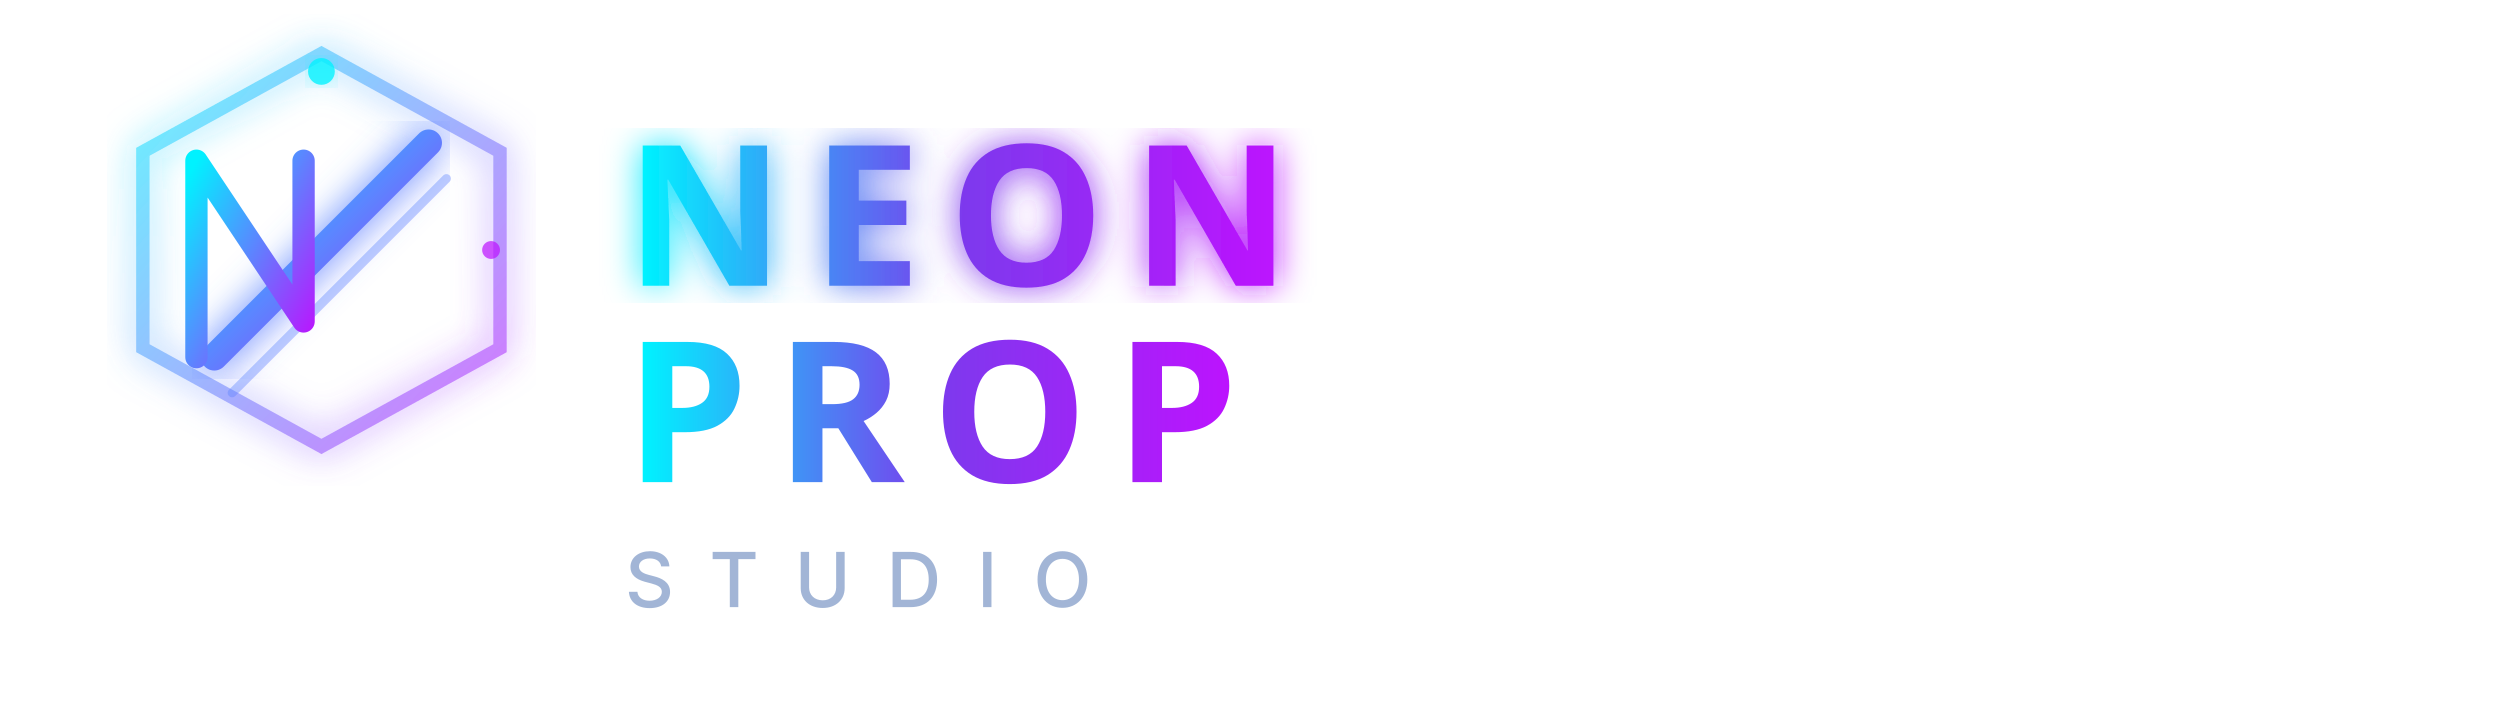
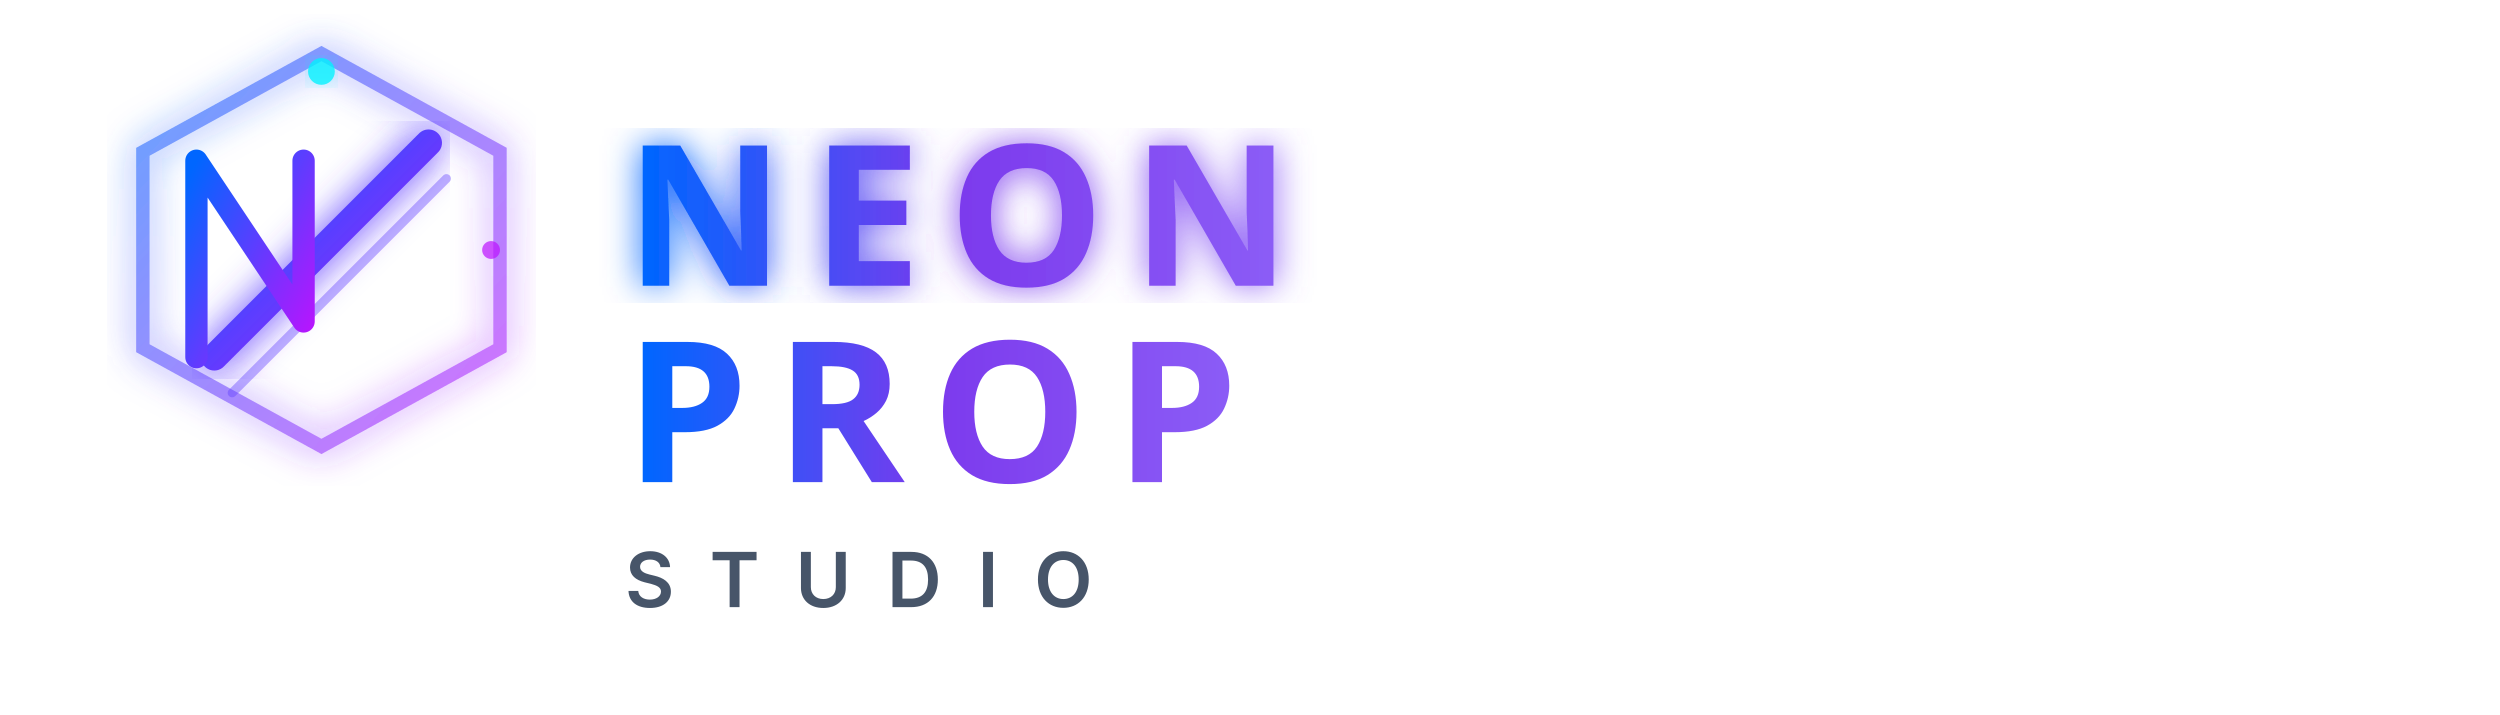
<svg xmlns="http://www.w3.org/2000/svg" viewBox="0 0 280 80" width="280" height="80" role="img" aria-label="Neon Prop Studio Logo">
  <defs>
    <linearGradient id="neonGrad" x1="0%" y1="0%" x2="100%" y2="100%">
-       <stop offset="0%" style="stop-color:#00F2FF;stop-opacity:1" />
+       <stop offset="0%" style="stop-color:#0066FF;stop-opacity:1" />
      <stop offset="100%" style="stop-color:#BC13FE;stop-opacity:1" />
    </linearGradient>
    <linearGradient id="textGrad" x1="0%" y1="0%" x2="100%" y2="0%">
-       <stop offset="0%" style="stop-color:#00F2FF;stop-opacity:1" />
+       <stop offset="0%" style="stop-color:#0066FF;stop-opacity:1" />
      <stop offset="50%" style="stop-color:#7C3AED;stop-opacity:1" />
-       <stop offset="100%" style="stop-color:#BC13FE;stop-opacity:1" />
+       <stop offset="100%" style="stop-color:#8B5CF6;stop-opacity:1" />
    </linearGradient>
    <filter id="glow">
      <feGaussianBlur stdDeviation="2" result="coloredBlur" />
      <feMerge>
        <feMergeNode in="coloredBlur" />
        <feMergeNode in="SourceGraphic" />
      </feMerge>
    </filter>
  </defs>
  <polygon points="36,6 56,17 56,39 36,50 16,39 16,17" fill="none" stroke="url(#neonGrad)" stroke-width="1.5" filter="url(#glow)" opacity="0.6" />
  <line x1="24" y1="40" x2="48" y2="16" stroke="url(#neonGrad)" stroke-width="3" stroke-linecap="round" filter="url(#glow)" />
  <line x1="26" y1="44" x2="50" y2="20" stroke="url(#neonGrad)" stroke-width="1" stroke-linecap="round" opacity="0.4" />
  <path d="M22 40 L22 18 L34 36 L34 18" fill="none" stroke="url(#neonGrad)" stroke-width="2.5" stroke-linecap="round" stroke-linejoin="round" />
  <circle cx="36" cy="8" r="1.5" fill="#00F2FF" opacity="0.8" filter="url(#glow)" />
  <circle cx="55" cy="28" r="1" fill="#BC13FE" opacity="0.7" />
  <text x="70" y="32" font-family="'Outfit', 'Rajdhani', sans-serif" font-weight="900" font-size="22" letter-spacing="3" fill="url(#textGrad)" filter="url(#glow)">NEON</text>
  <text x="70" y="54" font-family="'Outfit', 'Rajdhani', sans-serif" font-weight="900" font-size="22" letter-spacing="3" fill="url(#textGrad)">PROP</text>
-   <text x="70" y="68" font-family="'Inter', sans-serif" font-weight="500" font-size="8.5" letter-spacing="4" fill="#8BA3CC" opacity="0.8">STUDIO</text>
+   <text x="70" y="68" font-family="'Inter', sans-serif" font-weight="600" font-size="8.5" letter-spacing="4" fill="#475569">STUDIO</text>
</svg>
